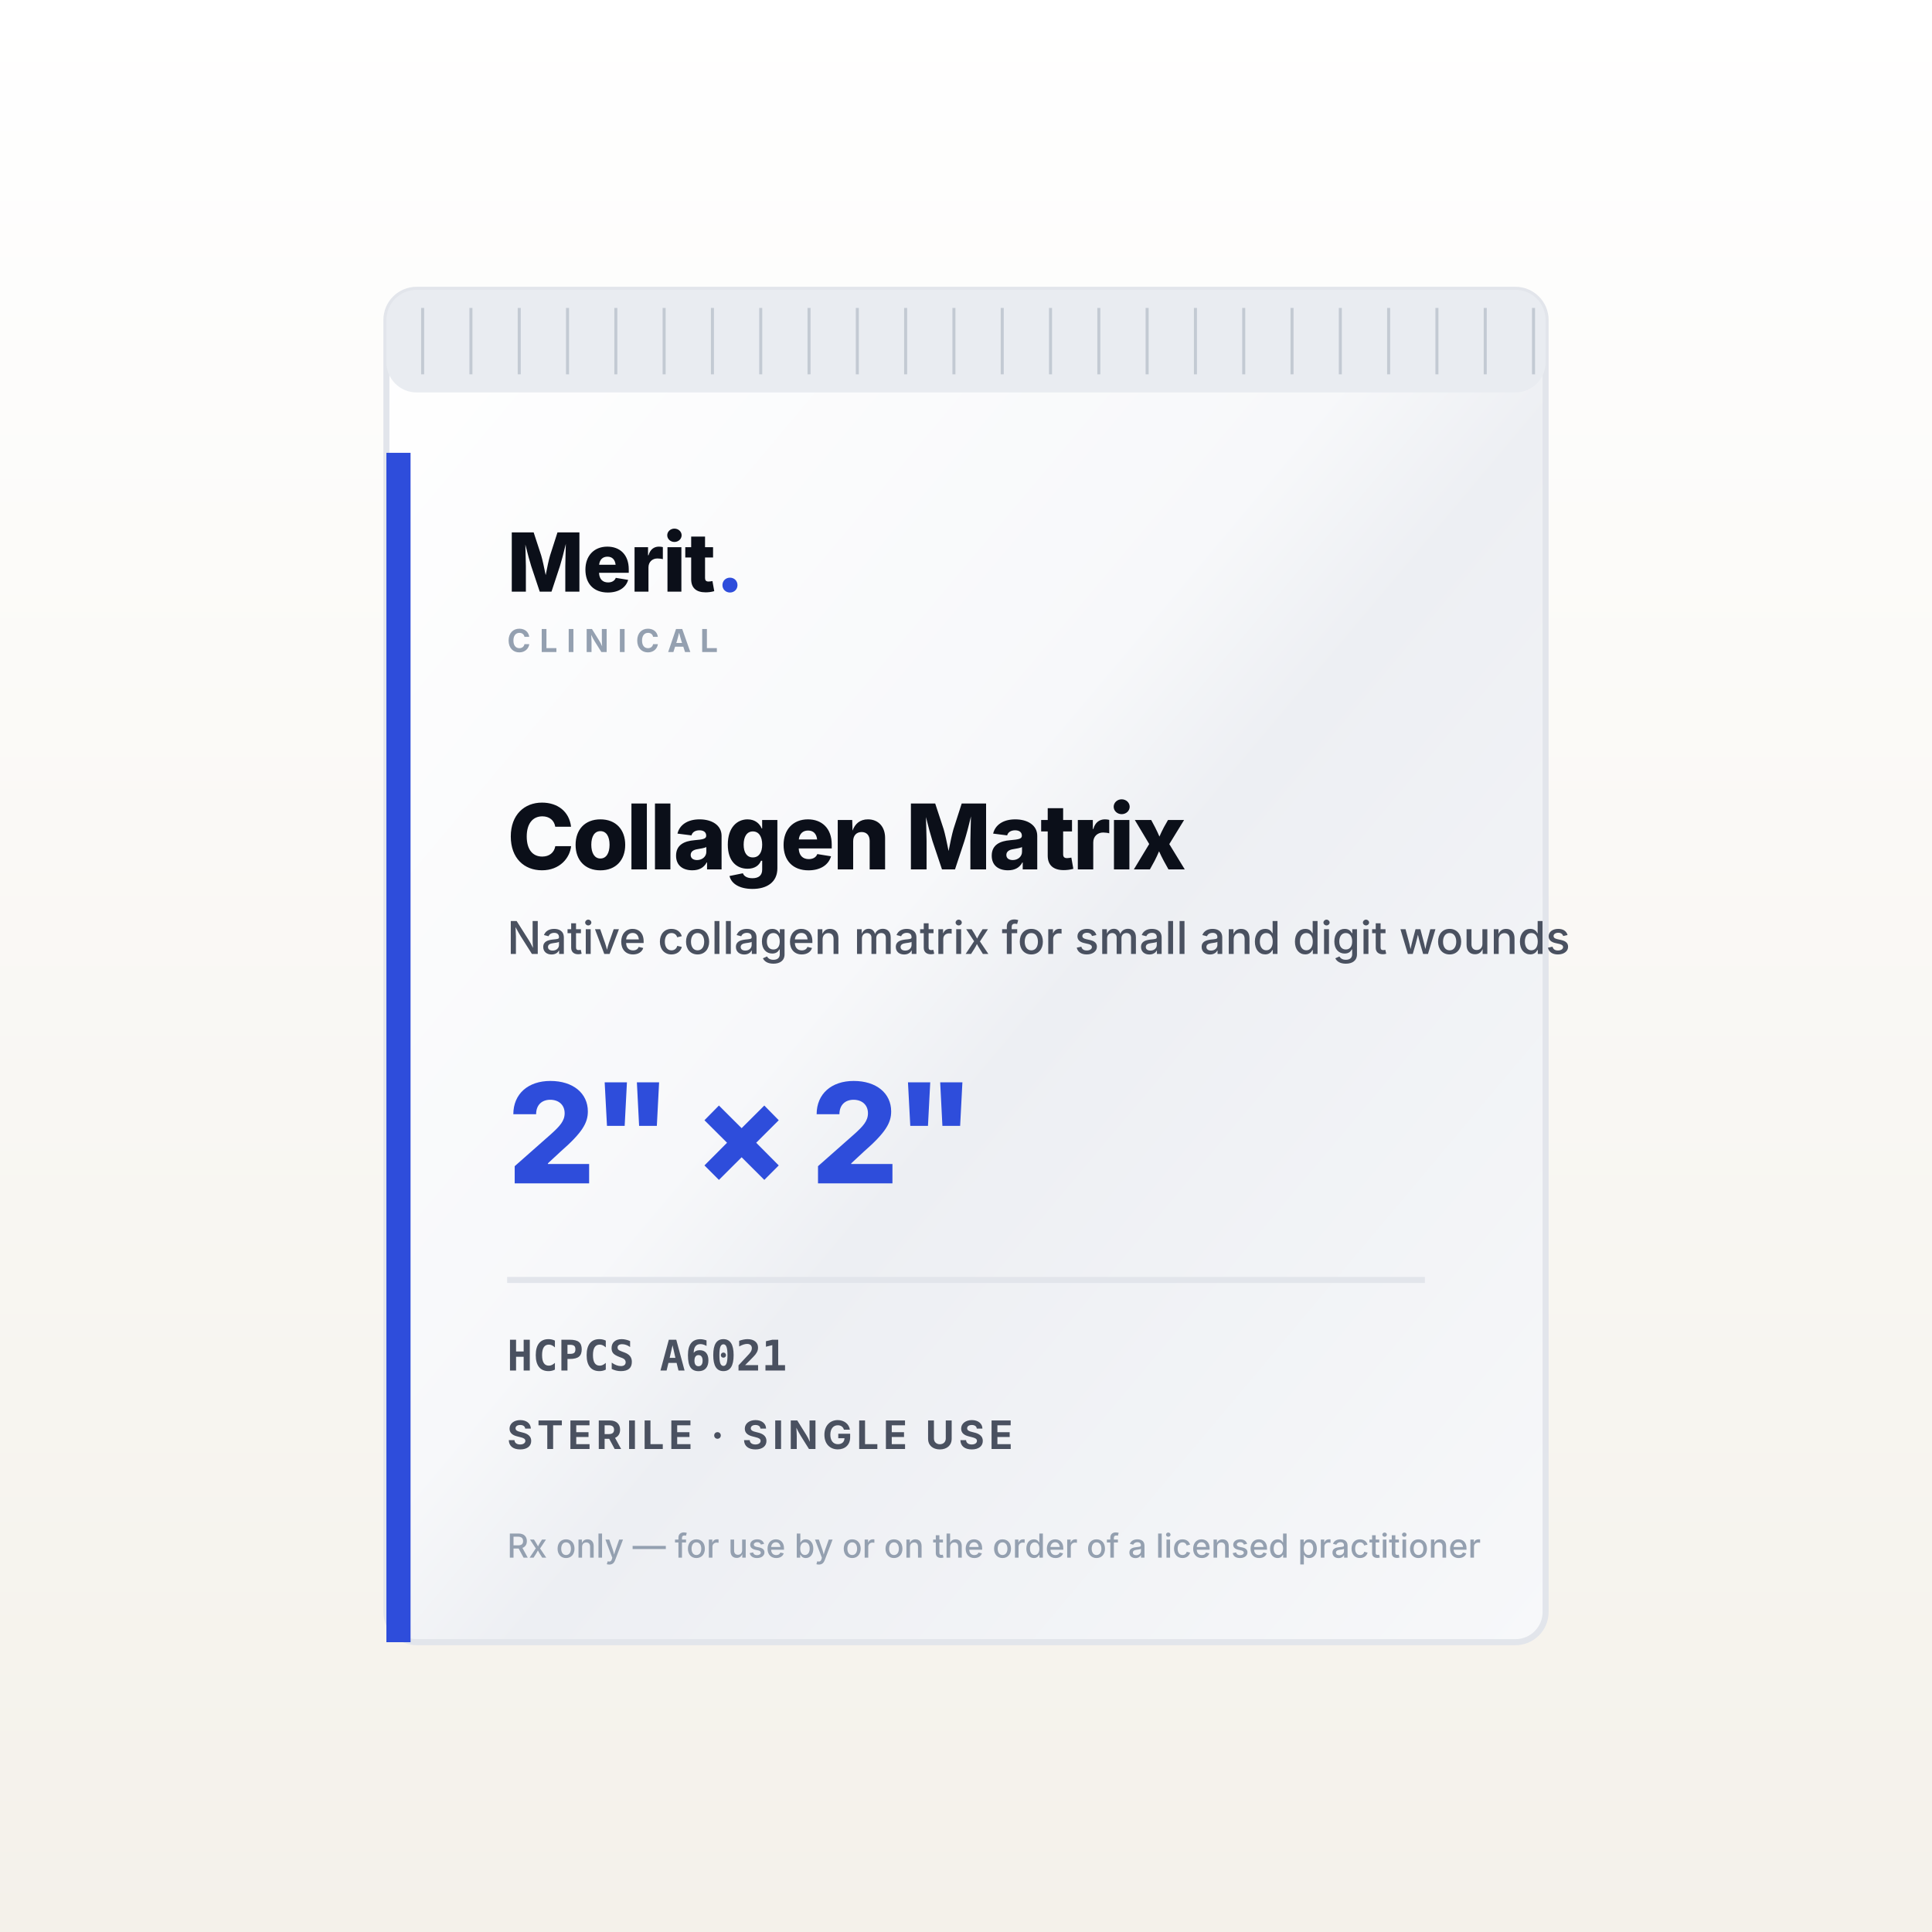
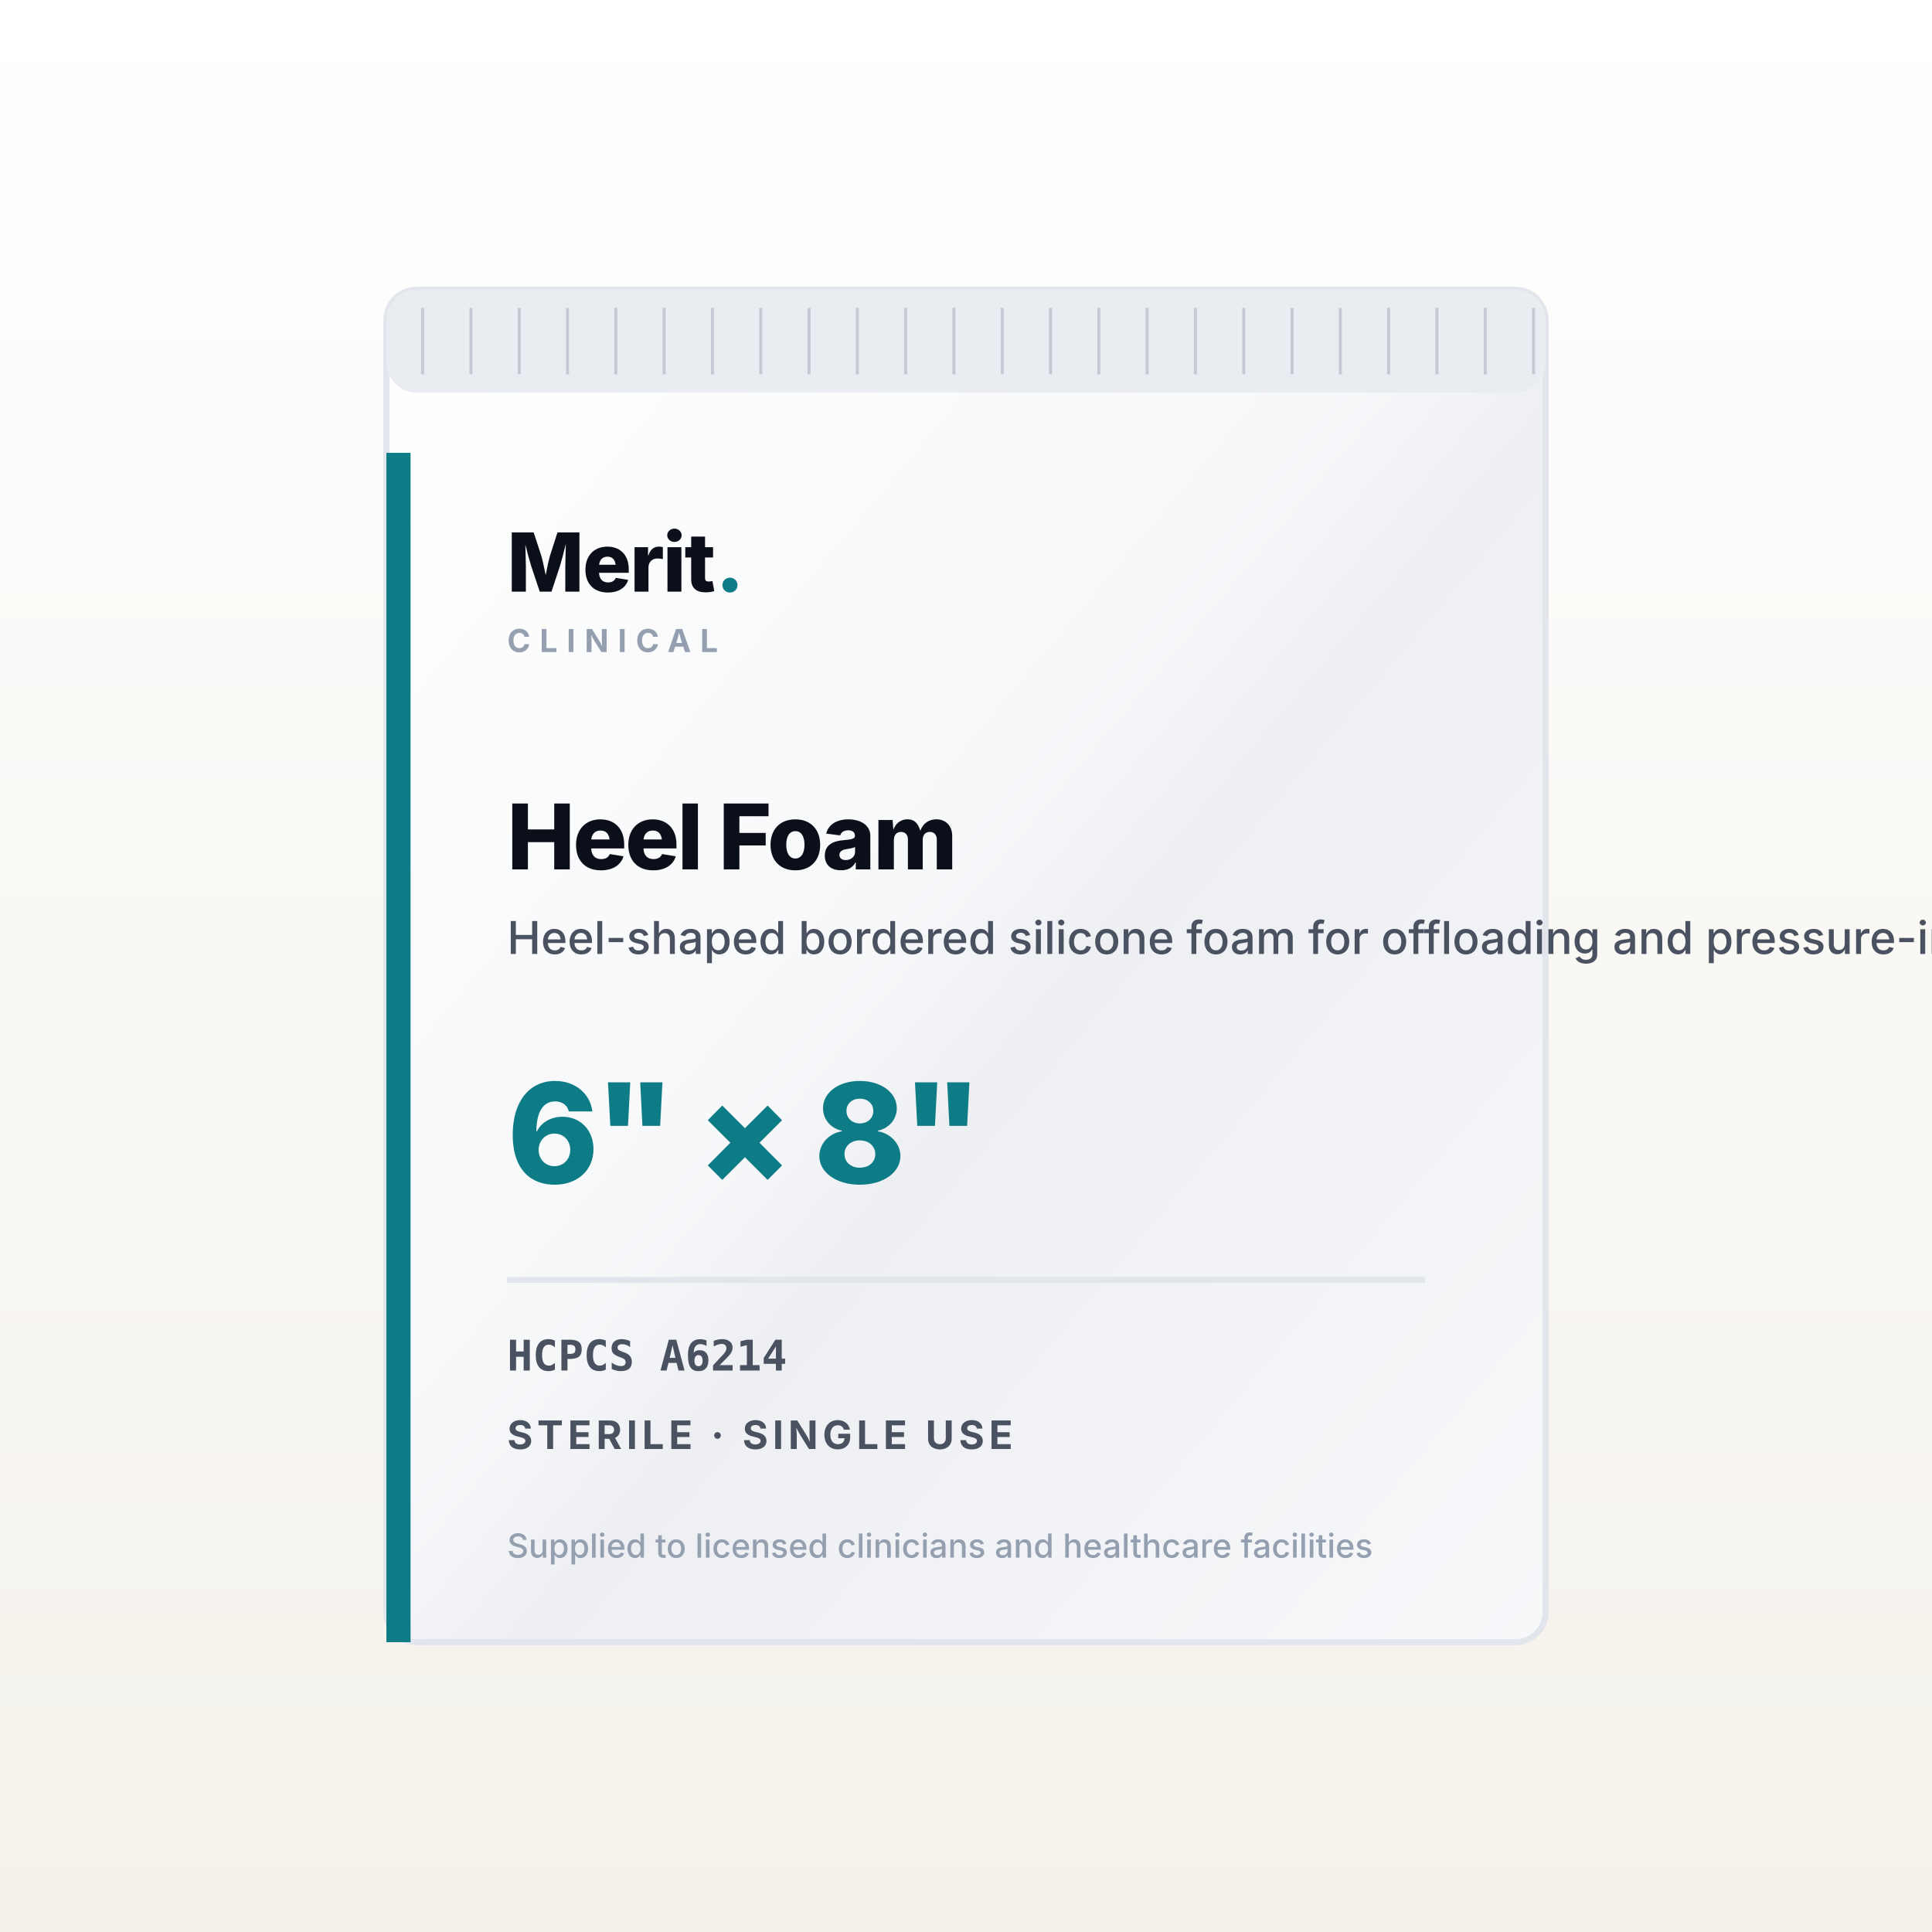
- <svg xmlns="http://www.w3.org/2000/svg" viewBox="0 0 640 640" width="640" height="640" role="img" aria-label="Collagen Matrix">
+ <svg xmlns="http://www.w3.org/2000/svg" viewBox="0 0 640 640" width="640" height="640" role="img" aria-label="Heel Foam">
  <defs>
    <linearGradient id="bg" x1="0" y1="0" x2="0" y2="1">
      <stop offset="0" stop-color="#FFFFFF" />
      <stop offset="1" stop-color="#F4F1EA" />
    </linearGradient>
    <linearGradient id="foil" x1="0" y1="0" x2="1" y2="1">
      <stop offset="0" stop-color="#FFFFFF" />
      <stop offset="0.45" stop-color="#F7F8FA" />
      <stop offset="0.55" stop-color="#EDEFF3" />
      <stop offset="1" stop-color="#F7F8FA" />
    </linearGradient>
  </defs>
  <rect width="640" height="640" fill="url(#bg)" />
  <g>
    <rect x="128" y="96" width="384" height="448" rx="10" fill="url(#foil)" stroke="#E2E5EB" stroke-width="2" />
    <rect x="128" y="96" width="384" height="34" rx="10" fill="#E9ECF1" />
    <g stroke="#94A0B0" stroke-width="1" opacity="0.45">
      <line x1="140" y1="102" x2="140" y2="124" />
      <line x1="156" y1="102" x2="156" y2="124" />
      <line x1="172" y1="102" x2="172" y2="124" />
      <line x1="188" y1="102" x2="188" y2="124" />
      <line x1="204" y1="102" x2="204" y2="124" />
      <line x1="220" y1="102" x2="220" y2="124" />
      <line x1="236" y1="102" x2="236" y2="124" />
      <line x1="252" y1="102" x2="252" y2="124" />
      <line x1="268" y1="102" x2="268" y2="124" />
      <line x1="284" y1="102" x2="284" y2="124" />
      <line x1="300" y1="102" x2="300" y2="124" />
      <line x1="316" y1="102" x2="316" y2="124" />
      <line x1="332" y1="102" x2="332" y2="124" />
      <line x1="348" y1="102" x2="348" y2="124" />
      <line x1="364" y1="102" x2="364" y2="124" />
      <line x1="380" y1="102" x2="380" y2="124" />
      <line x1="396" y1="102" x2="396" y2="124" />
      <line x1="412" y1="102" x2="412" y2="124" />
      <line x1="428" y1="102" x2="428" y2="124" />
      <line x1="444" y1="102" x2="444" y2="124" />
      <line x1="460" y1="102" x2="460" y2="124" />
      <line x1="476" y1="102" x2="476" y2="124" />
      <line x1="492" y1="102" x2="492" y2="124" />
      <line x1="508" y1="102" x2="508" y2="124" />
    </g>
-     <rect x="128" y="150" width="8" height="394" fill="#2E4DDB" />
+     <rect x="128" y="150" width="8" height="394" fill="#0E7C86" />
  </g>
-   <text x="168" y="196" font-family="Inter, system-ui, sans-serif" font-size="27" font-weight="800" fill="#0B0F19" letter-spacing="-0.5">Merit<tspan fill="#2E4DDB">.</tspan>
+   <text x="168" y="196" font-family="Inter, system-ui, sans-serif" font-size="27" font-weight="800" fill="#0B0F19" letter-spacing="-0.5">Merit<tspan fill="#0E7C86">.</tspan>
  </text>
  <text x="168" y="216" font-family="Inter, system-ui, sans-serif" font-size="10.5" font-weight="700" fill="#94A0B0" letter-spacing="3">CLINICAL</text>
-   <text x="168" y="288" font-family="Inter, system-ui, sans-serif" font-size="30" font-weight="800" fill="#0B0F19" letter-spacing="-0.7">Collagen Matrix</text>
-   <text x="168" y="316" font-family="Inter, system-ui, sans-serif" font-size="15" font-weight="500" fill="#4A5160">Native collagen matrix for small and digit wounds</text>
-   <text x="168" y="392" font-family="Inter, system-ui, sans-serif" font-size="46" font-weight="800" fill="#2E4DDB" letter-spacing="-1.5">2" × 2"</text>
+   <text x="168" y="288" font-family="Inter, system-ui, sans-serif" font-size="30" font-weight="800" fill="#0B0F19" letter-spacing="-0.7">Heel Foam</text>
+   <text x="168" y="316" font-family="Inter, system-ui, sans-serif" font-size="15" font-weight="500" fill="#4A5160">Heel-shaped bordered silicone foam for offloading and pressure-injury prevention</text>
+   <text x="168" y="392" font-family="Inter, system-ui, sans-serif" font-size="46" font-weight="800" fill="#0E7C86" letter-spacing="-1.5">6" × 8"</text>
  <line x1="168" y1="424" x2="472" y2="424" stroke="#E2E5EB" stroke-width="2" />
-   <text x="168" y="454" font-family="ui-monospace, monospace" font-size="14" font-weight="600" fill="#4A5160">HCPCS A6021</text>
+   <text x="168" y="454" font-family="ui-monospace, monospace" font-size="14" font-weight="600" fill="#4A5160">HCPCS A6214</text>
  <text x="168" y="480" font-family="Inter, system-ui, sans-serif" font-size="13" font-weight="700" fill="#4A5160" letter-spacing="1.5">STERILE · SINGLE USE</text>
-   <text x="168" y="516" font-family="Inter, system-ui, sans-serif" font-size="11" font-weight="500" fill="#94A0B0">Rx only — for use by or on the order of a licensed practitioner</text>
+   <text x="168" y="516" font-family="Inter, system-ui, sans-serif" font-size="11" font-weight="500" fill="#94A0B0">Supplied to licensed clinicians and healthcare facilities</text>
</svg>
